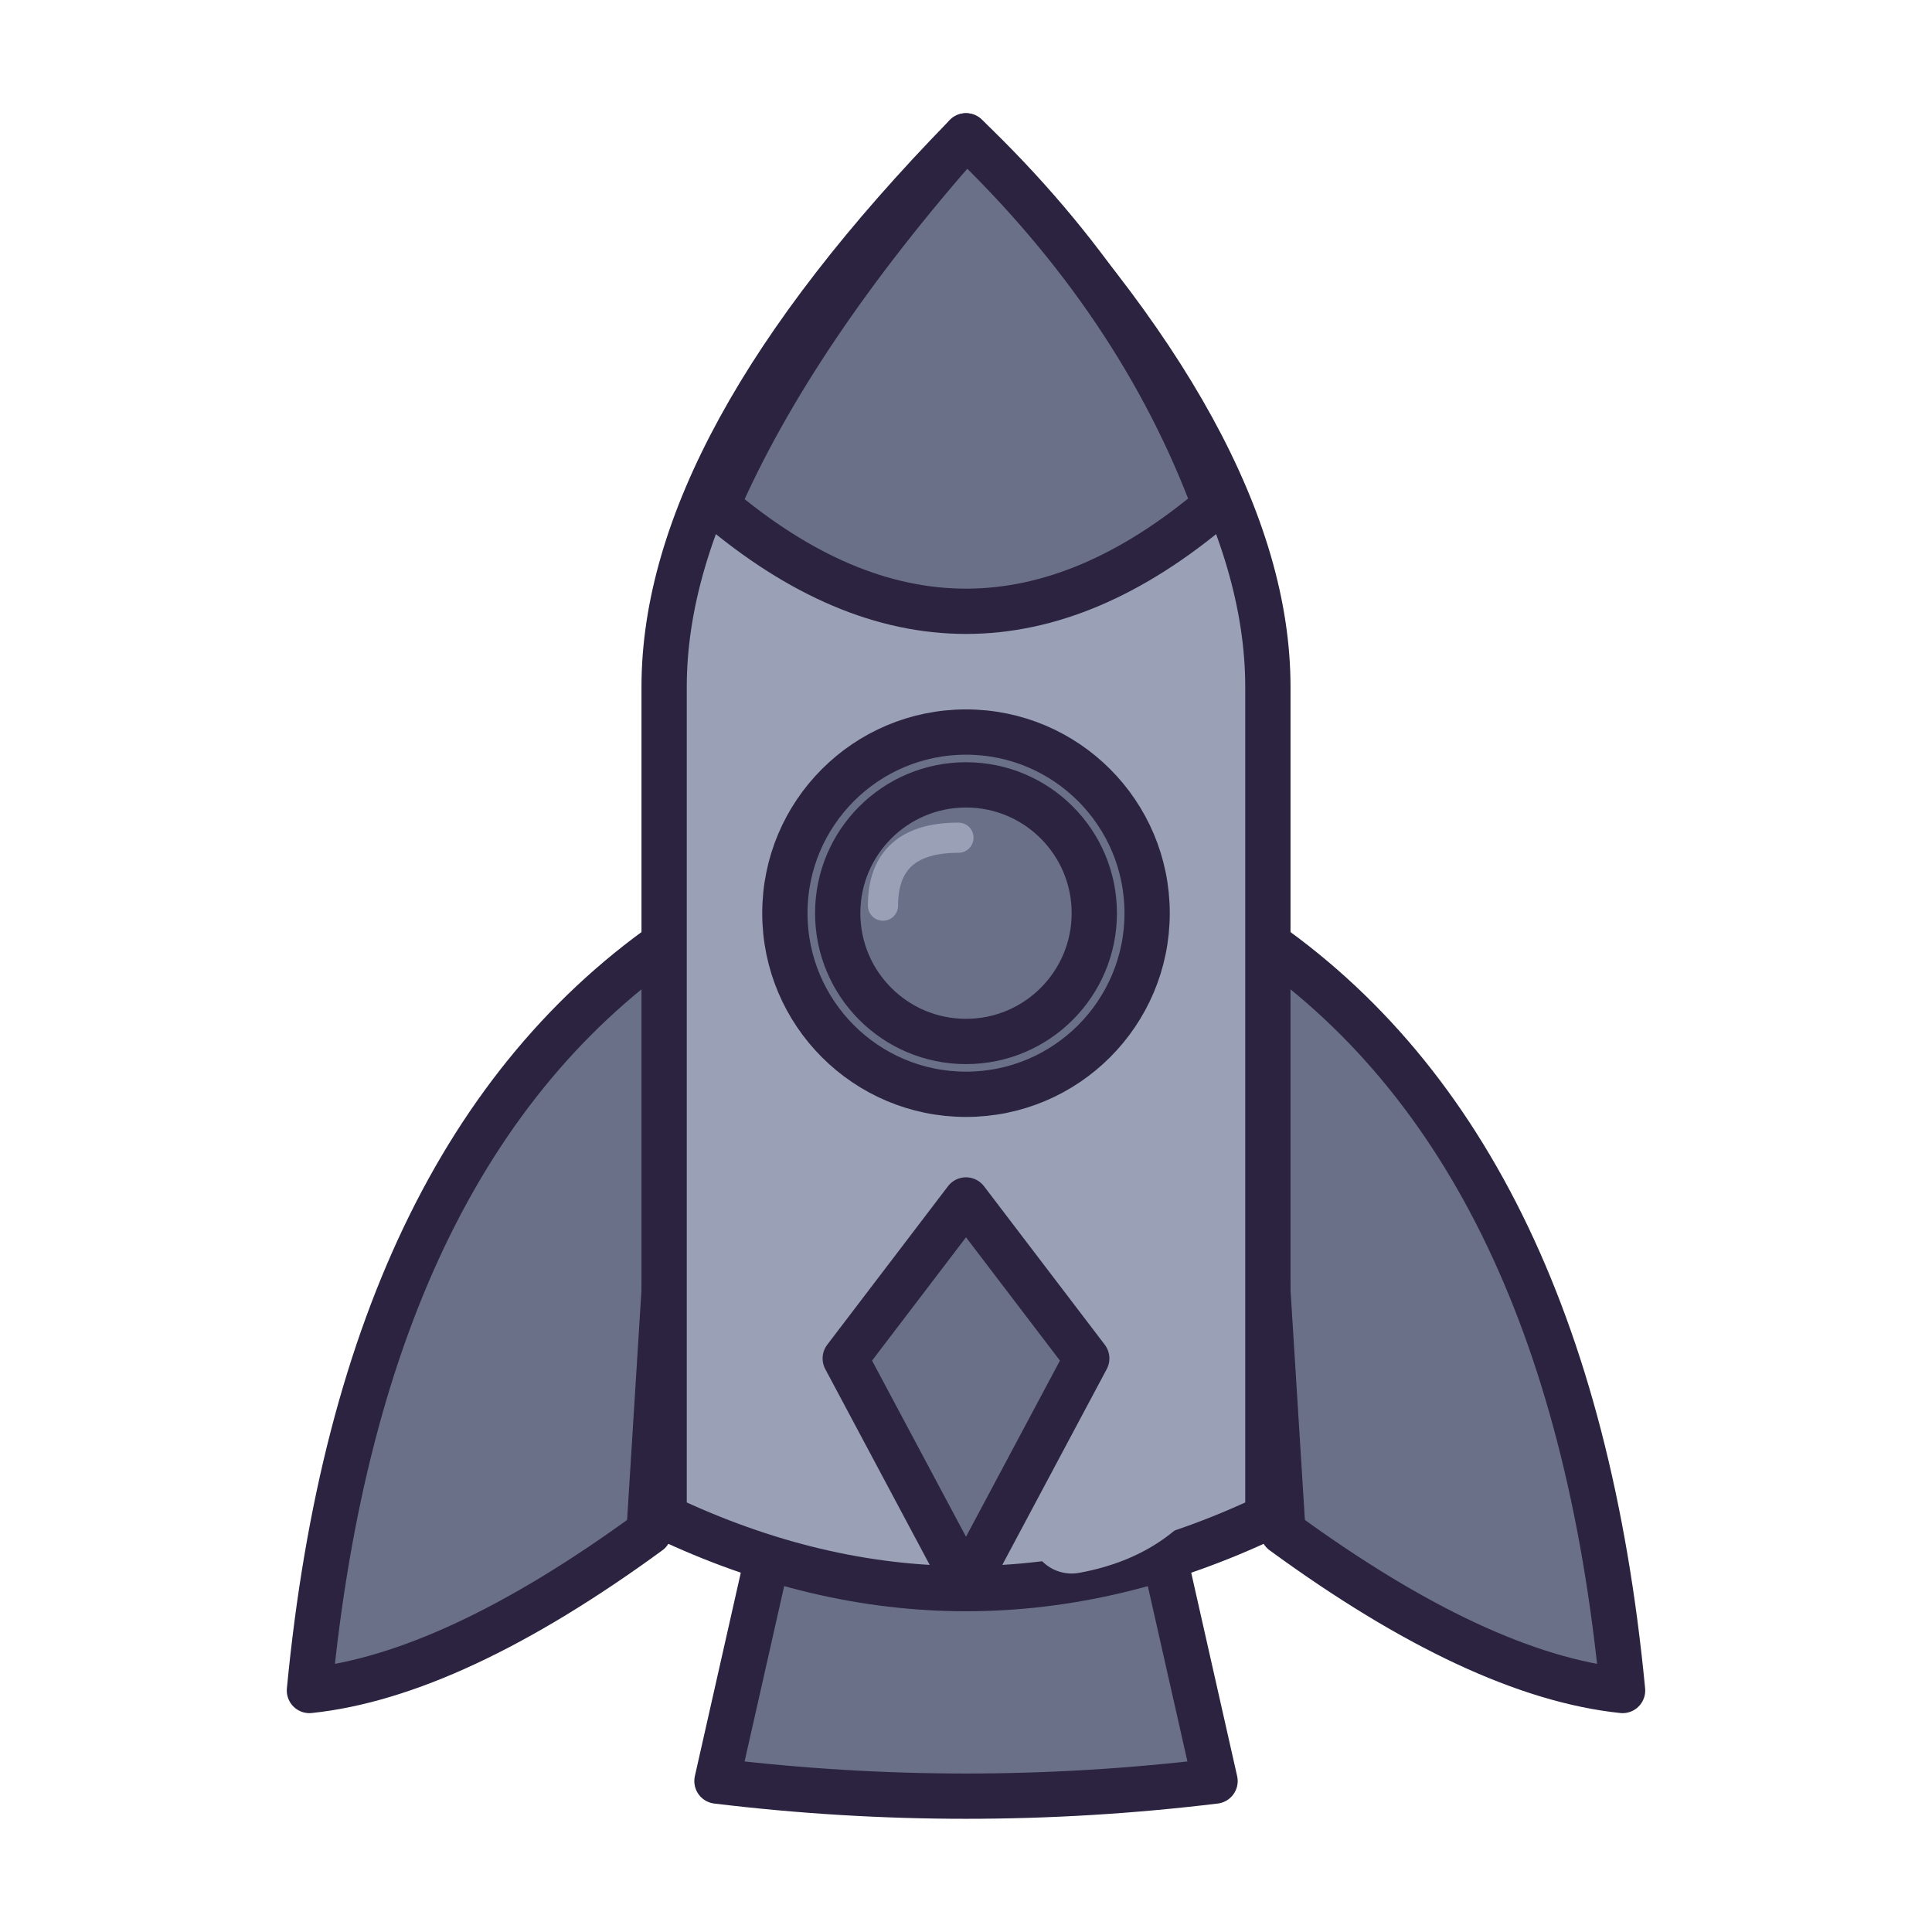
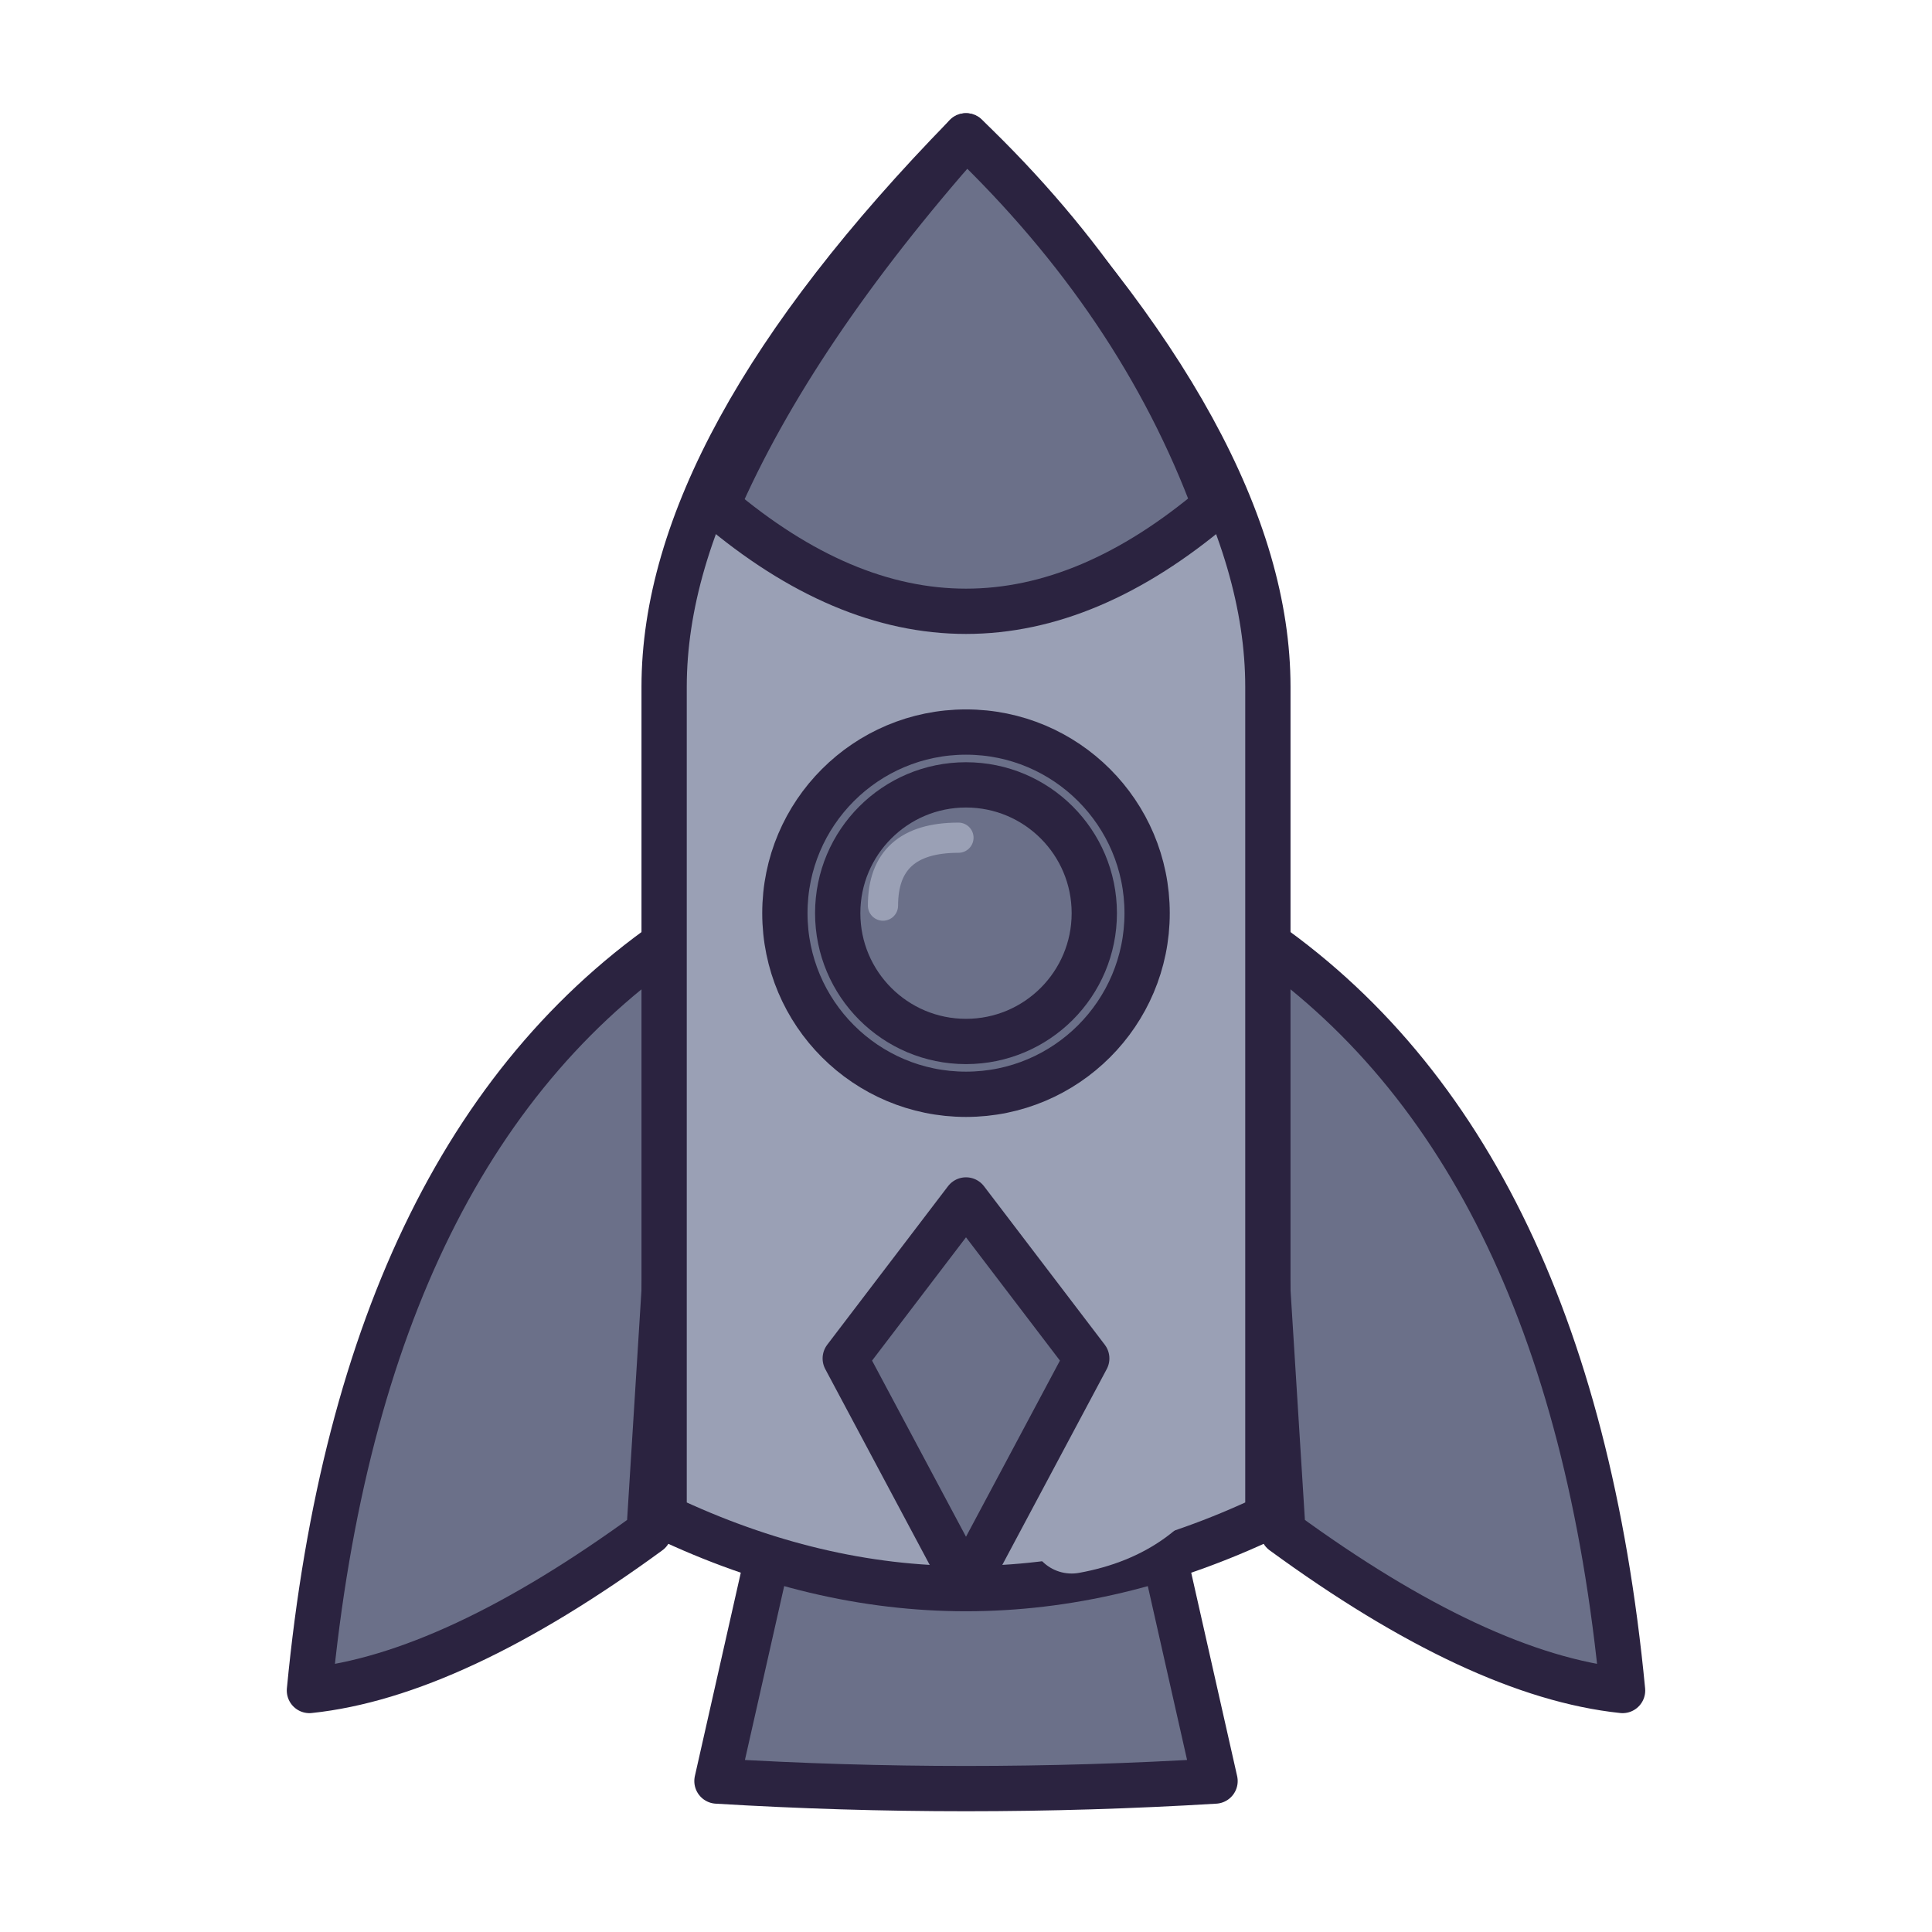
<svg xmlns="http://www.w3.org/2000/svg" version="1.1" viewBox="0 0 256 256" fill="none" stroke="#2B2340" stroke-width="6" stroke-linecap="round" stroke-linejoin="round">
  <path d="M91 123Q48 151 41 224Q60 222 86 203Z" fill="#6B7089" />
  <path d="M165 123Q208 151 215 224Q196 222 170 203Z" fill="#6B7089" />
-   <path d="M102 205H154L161 236Q128 240 95 236Z" fill="#6B7089" />
+   <path d="M102 205H154L161 236Q128 238 95 236Z" fill="#6B7089" />
  <path d="M88 201V91Q88 59 128 18Q168 59 168 91V201Q128 220 88 201Z" fill="#9AA0B5" />
  <path d="M128 18Q151 40 161 67Q128 95 95 67Q105 44 128 18Z" fill="#6B7089" />
  <path d="M157 104V192Q153 201 142 203" fill="none" stroke="#9AA0B5" stroke-width="11" />
  <circle cx="128" cy="121" r="24" fill="#6B7089" />
  <circle cx="128" cy="121" r="17" fill="#6B7089" />
  <path d="M117 120Q117 111 127 111" fill="none" stroke="#9AA0B5" stroke-width="4" />
  <path d="M128 159L144 180L128 210L112 180Z" fill="#6B7089" />
  <path d="M99 147V174" fill="none" stroke="#9AA0B5" stroke-width="4" />
  <g id="flame-anchor" transform="translate(128 240)" />
</svg>
